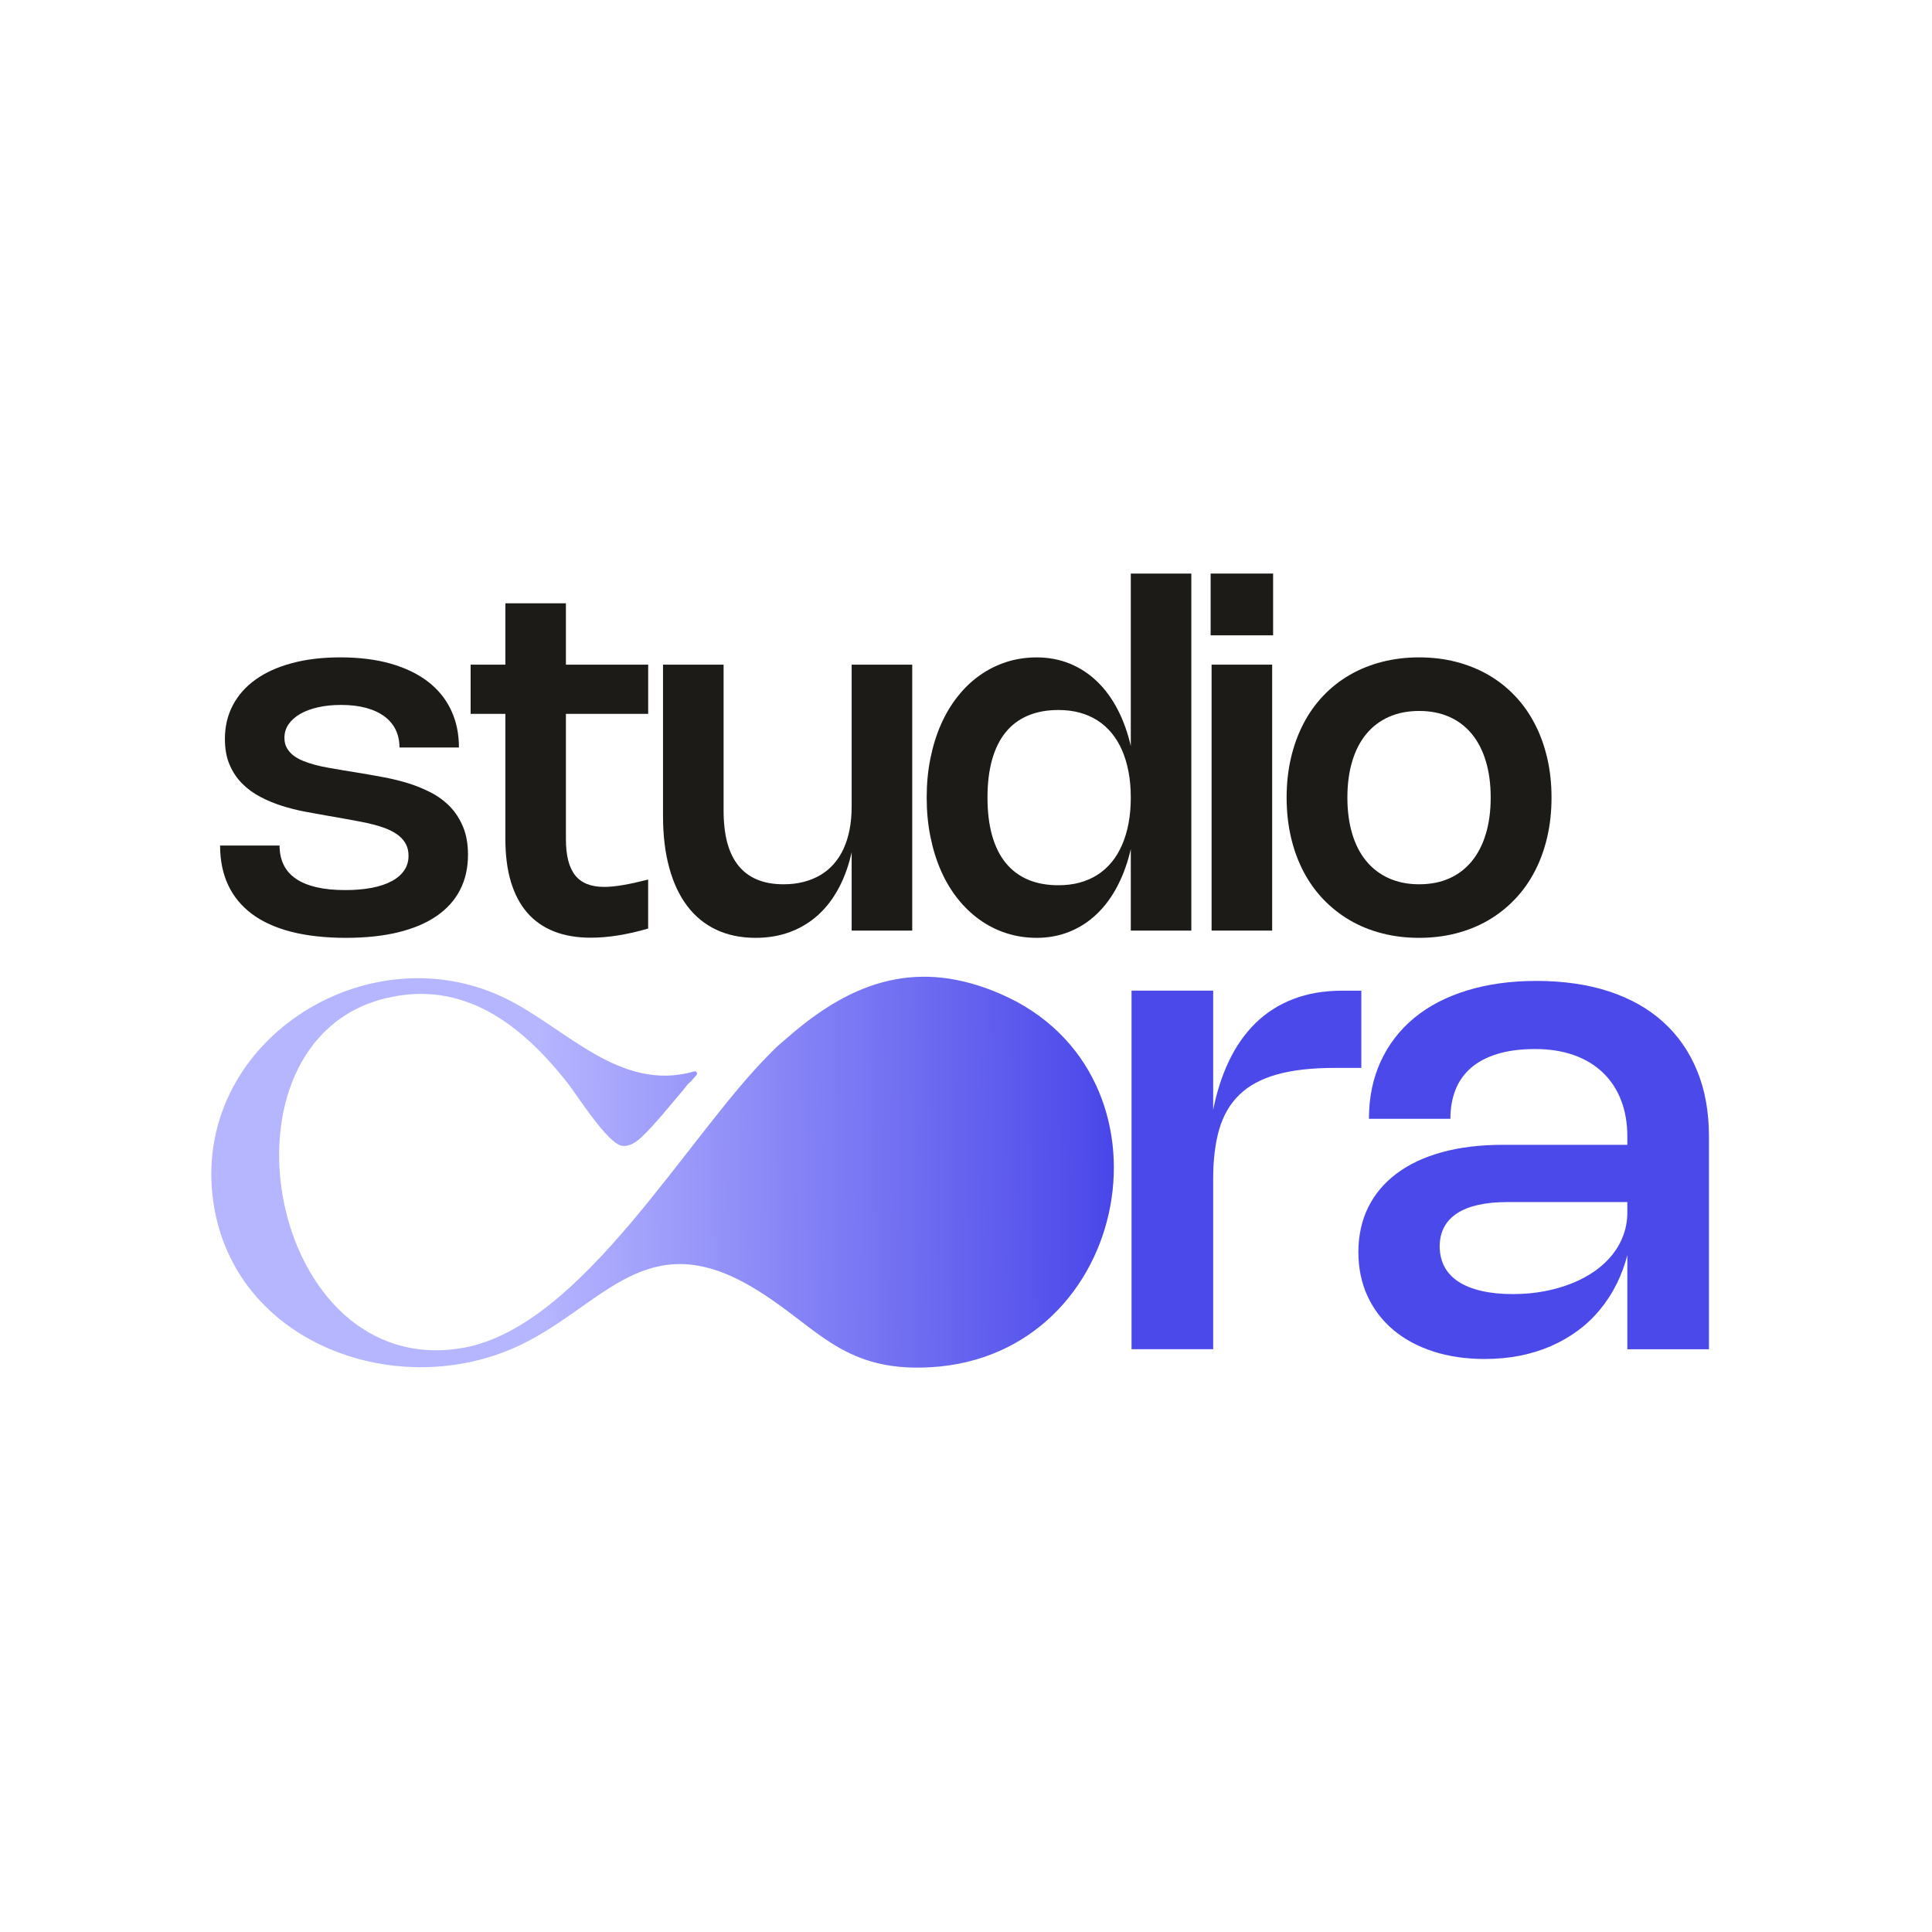
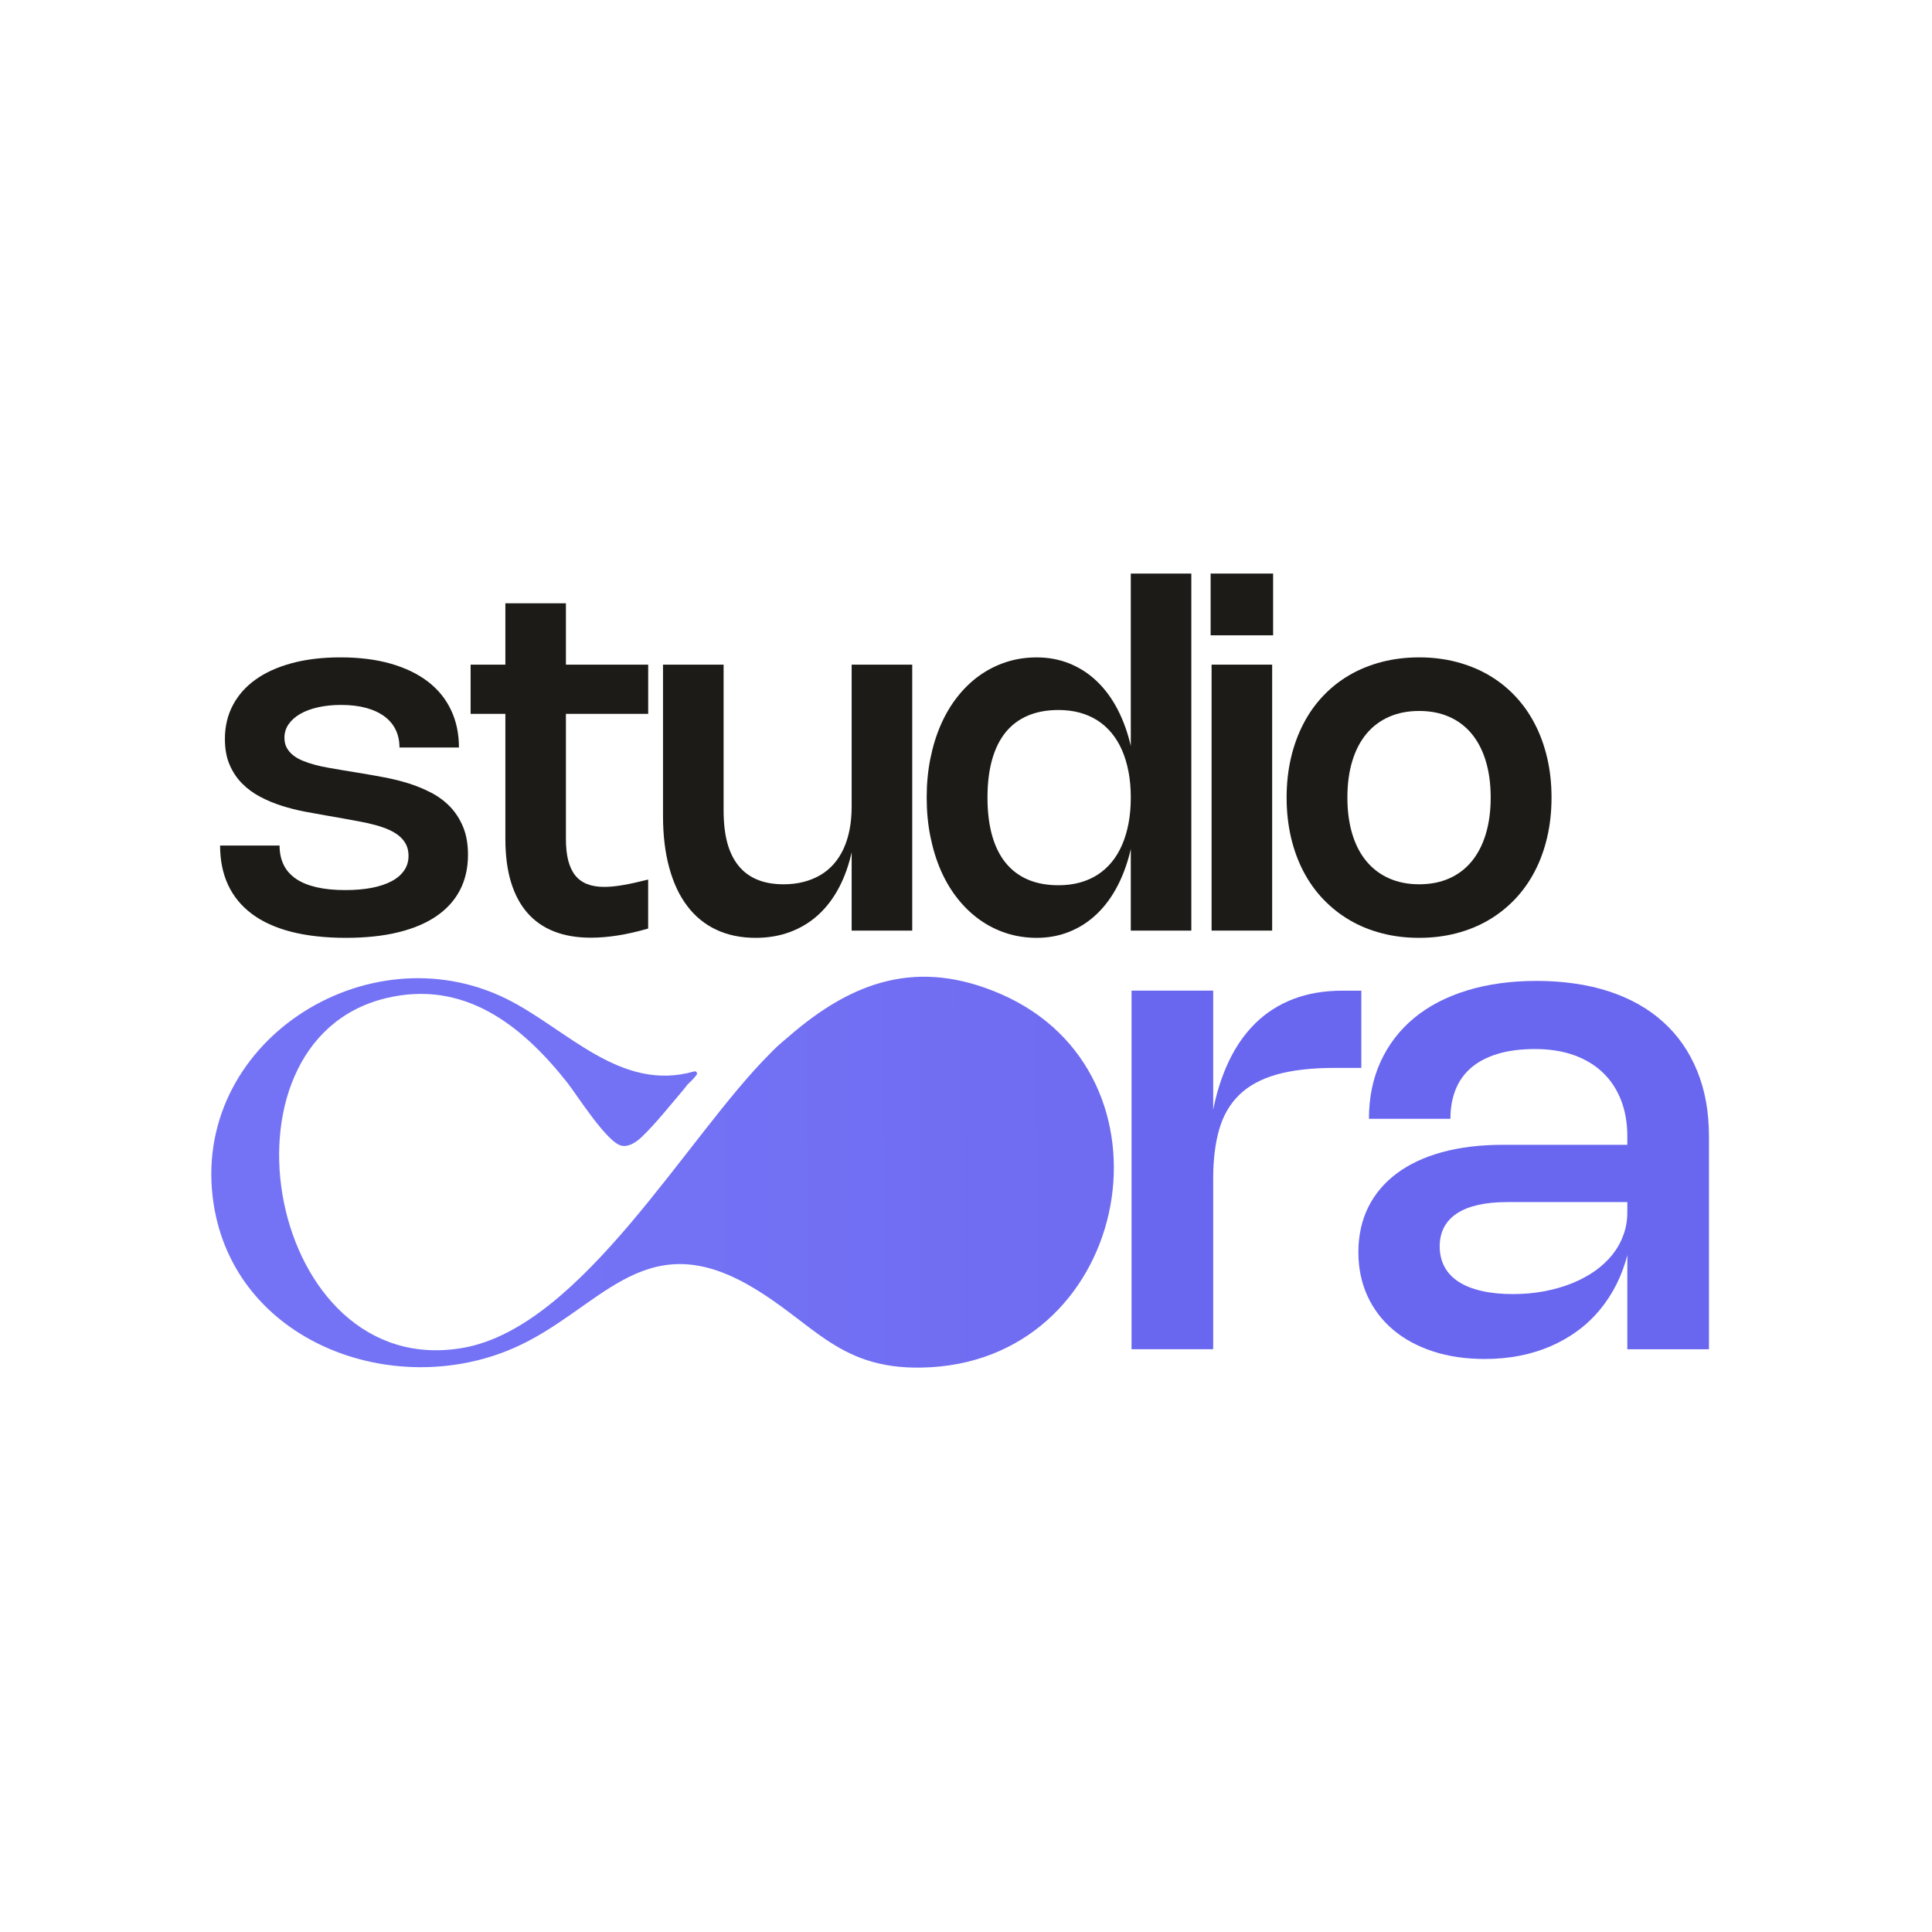
<svg xmlns="http://www.w3.org/2000/svg" width="64" height="64" viewBox="0 0 64 64" fill="none">
  <g transform="translate(7 19) scale(0.96)">
    <path d="M6.189 3.109C6.697 3.254 7.125 3.46 7.475 3.729C7.825 3.998 8.091 4.325 8.272 4.71C8.454 5.094 8.545 5.525 8.545 6.002H6.493C6.493 5.778 6.45 5.575 6.364 5.395C6.277 5.214 6.149 5.06 5.979 4.933C5.808 4.805 5.598 4.706 5.346 4.637C5.095 4.568 4.806 4.533 4.479 4.533C4.19 4.533 3.925 4.56 3.684 4.614C3.442 4.669 3.236 4.745 3.064 4.845C2.892 4.945 2.759 5.065 2.664 5.203C2.57 5.342 2.523 5.496 2.523 5.665C2.523 5.799 2.55 5.915 2.604 6.013C2.658 6.112 2.733 6.198 2.828 6.273C2.924 6.348 3.037 6.412 3.167 6.464C3.298 6.517 3.439 6.564 3.59 6.604C3.741 6.644 3.901 6.678 4.068 6.706C4.237 6.733 4.405 6.763 4.574 6.793L5.186 6.893C5.438 6.935 5.704 6.982 5.983 7.035C6.262 7.088 6.536 7.156 6.807 7.24C7.078 7.325 7.337 7.432 7.586 7.561C7.834 7.69 8.052 7.851 8.239 8.045C8.426 8.24 8.576 8.473 8.689 8.745C8.801 9.017 8.857 9.336 8.857 9.702C8.857 10.16 8.765 10.566 8.58 10.922C8.396 11.277 8.125 11.577 7.768 11.821C7.412 12.065 6.971 12.251 6.447 12.379C5.922 12.507 5.319 12.57 4.636 12.57C3.954 12.57 3.296 12.5 2.755 12.36C2.214 12.22 1.762 12.015 1.4 11.744C1.038 11.473 0.765 11.141 0.58 10.747C0.396 10.353 0.303 9.899 0.303 9.386H2.355C2.355 9.633 2.401 9.852 2.493 10.044C2.584 10.235 2.725 10.396 2.913 10.527C3.101 10.657 3.338 10.755 3.623 10.822C3.907 10.889 4.241 10.922 4.623 10.922C4.968 10.922 5.274 10.895 5.544 10.843C5.813 10.79 6.041 10.713 6.228 10.612C6.416 10.511 6.558 10.387 6.657 10.241C6.756 10.095 6.805 9.93 6.805 9.743C6.805 9.591 6.777 9.459 6.72 9.348C6.663 9.237 6.584 9.14 6.485 9.057C6.385 8.973 6.265 8.902 6.126 8.84C5.988 8.779 5.835 8.726 5.668 8.68C5.501 8.634 5.325 8.594 5.137 8.559C4.95 8.525 4.758 8.489 4.561 8.453L3.945 8.345C3.718 8.306 3.473 8.262 3.212 8.212C2.951 8.162 2.692 8.096 2.434 8.014C2.176 7.933 1.929 7.83 1.693 7.706C1.457 7.583 1.248 7.431 1.067 7.248C0.885 7.067 0.74 6.85 0.632 6.599C0.523 6.348 0.469 6.05 0.469 5.706C0.469 5.276 0.561 4.888 0.744 4.541C0.927 4.194 1.19 3.898 1.533 3.654C1.875 3.41 2.293 3.222 2.786 3.09C3.278 2.958 3.834 2.892 4.453 2.892C5.102 2.892 5.681 2.964 6.188 3.108L6.189 3.109Z" fill="#1C1B17" />
    <path d="M8.948 4.841V3.143H15.075V4.841H8.948ZM14.024 12.488C13.695 12.54 13.386 12.565 13.098 12.565C12.615 12.565 12.191 12.493 11.824 12.348C11.458 12.204 11.15 11.989 10.902 11.703C10.654 11.417 10.466 11.062 10.338 10.638C10.21 10.213 10.147 9.719 10.147 9.156V1.027H12.236V9.16C12.236 9.446 12.263 9.692 12.315 9.899C12.368 10.105 12.448 10.276 12.554 10.411C12.661 10.546 12.798 10.646 12.964 10.713C13.131 10.779 13.329 10.812 13.56 10.812C13.74 10.812 13.953 10.792 14.2 10.75C14.448 10.708 14.739 10.644 15.074 10.559V12.249C14.703 12.357 14.352 12.437 14.023 12.488L14.024 12.488Z" fill="#1C1B17" />
    <path d="M22.096 3.143H24.186V12.32H22.096V9.569L22.109 9.561C22.006 10.038 21.856 10.463 21.659 10.836C21.462 11.21 21.222 11.524 20.939 11.781C20.656 12.038 20.333 12.233 19.97 12.368C19.607 12.503 19.211 12.57 18.783 12.57C18.273 12.57 17.819 12.476 17.422 12.289C17.026 12.101 16.692 11.829 16.422 11.471C16.151 11.113 15.944 10.673 15.802 10.151C15.659 9.63 15.587 9.037 15.587 8.374V3.143H17.677V8.166C17.677 8.594 17.719 8.966 17.803 9.284C17.888 9.601 18.017 9.867 18.191 10.081C18.364 10.295 18.58 10.455 18.838 10.561C19.095 10.668 19.398 10.722 19.745 10.722C19.995 10.722 20.225 10.695 20.436 10.64C20.647 10.586 20.84 10.508 21.015 10.405C21.189 10.303 21.344 10.175 21.479 10.022C21.613 9.869 21.726 9.693 21.818 9.494C21.909 9.294 21.979 9.072 22.026 8.828C22.073 8.584 22.096 8.318 22.096 8.033V3.143Z" fill="#1C1B17" />
    <path d="M33.817 0V12.32H31.728V9.465L31.74 9.456C31.632 9.939 31.478 10.374 31.28 10.759C31.082 11.145 30.843 11.471 30.564 11.739C30.286 12.007 29.97 12.213 29.62 12.355C29.269 12.498 28.889 12.57 28.481 12.57C28.109 12.57 27.757 12.515 27.426 12.407C27.095 12.299 26.789 12.144 26.509 11.943C26.228 11.742 25.975 11.498 25.749 11.212C25.522 10.926 25.331 10.604 25.174 10.245C25.017 9.886 24.897 9.494 24.812 9.071C24.727 8.648 24.685 8.201 24.685 7.729C24.685 7.257 24.727 6.81 24.812 6.387C24.897 5.964 25.017 5.573 25.174 5.215C25.331 4.857 25.522 4.535 25.749 4.248C25.975 3.961 26.228 3.717 26.509 3.517C26.789 3.318 27.095 3.164 27.426 3.055C27.758 2.947 28.109 2.893 28.481 2.893C28.889 2.893 29.269 2.964 29.62 3.107C29.97 3.25 30.286 3.455 30.564 3.723C30.843 3.991 31.082 4.317 31.28 4.701C31.479 5.086 31.632 5.519 31.74 6.002L31.728 5.994V0H33.817ZM31.65 6.843C31.599 6.571 31.525 6.323 31.428 6.1C31.331 5.876 31.21 5.678 31.068 5.505C30.925 5.331 30.761 5.185 30.576 5.067C30.392 4.95 30.187 4.86 29.963 4.799C29.738 4.738 29.494 4.708 29.23 4.708C28.833 4.708 28.481 4.773 28.175 4.903C27.868 5.034 27.612 5.226 27.407 5.48C27.202 5.734 27.047 6.048 26.941 6.425C26.836 6.801 26.783 7.236 26.783 7.73C26.783 8.223 26.836 8.659 26.941 9.034C27.047 9.411 27.203 9.726 27.409 9.981C27.616 10.236 27.872 10.429 28.177 10.56C28.482 10.69 28.833 10.755 29.23 10.755C29.494 10.755 29.738 10.725 29.963 10.664C30.188 10.603 30.392 10.514 30.577 10.396C30.761 10.278 30.925 10.132 31.068 9.958C31.211 9.785 31.331 9.586 31.428 9.361C31.525 9.136 31.6 8.888 31.651 8.616C31.702 8.344 31.728 8.048 31.728 7.729C31.728 7.41 31.702 7.115 31.651 6.842L31.65 6.843Z" fill="#1C1B17" />
    <path d="M36.639 2.131H34.483V0H36.639V2.131ZM36.606 12.32H34.516V3.143H36.606V12.32Z" fill="#1C1B17" />
    <path d="M37.255 6.36C37.355 5.933 37.499 5.539 37.686 5.18C37.873 4.82 38.101 4.499 38.371 4.216C38.64 3.933 38.944 3.694 39.282 3.498C39.621 3.302 39.991 3.153 40.394 3.048C40.796 2.945 41.224 2.892 41.676 2.892C42.128 2.892 42.555 2.944 42.958 3.048C43.36 3.153 43.73 3.302 44.069 3.498C44.407 3.694 44.711 3.933 44.98 4.216C45.25 4.499 45.478 4.82 45.665 5.18C45.853 5.539 45.996 5.932 46.096 6.36C46.196 6.787 46.246 7.244 46.246 7.729C46.246 8.214 46.196 8.672 46.096 9.1C45.996 9.529 45.853 9.922 45.665 10.28C45.478 10.639 45.249 10.959 44.979 11.242C44.708 11.525 44.404 11.765 44.067 11.962C43.73 12.158 43.361 12.309 42.96 12.413C42.559 12.517 42.131 12.57 41.676 12.57C41.221 12.57 40.796 12.518 40.394 12.413C39.991 12.31 39.621 12.159 39.285 11.962C38.947 11.765 38.644 11.524 38.373 11.242C38.102 10.959 37.874 10.638 37.686 10.28C37.499 9.922 37.355 9.529 37.255 9.1C37.156 8.672 37.105 8.215 37.105 7.729C37.105 7.243 37.156 6.787 37.255 6.36H37.255ZM39.371 8.988C39.483 9.359 39.646 9.672 39.86 9.928C40.074 10.185 40.334 10.382 40.64 10.517C40.947 10.653 41.293 10.722 41.679 10.722C42.065 10.722 42.41 10.655 42.715 10.52C43.02 10.385 43.279 10.188 43.491 9.931C43.703 9.673 43.866 9.359 43.978 8.988C44.09 8.617 44.147 8.198 44.147 7.729C44.147 7.26 44.09 6.84 43.978 6.47C43.866 6.099 43.703 5.786 43.491 5.529C43.279 5.273 43.02 5.077 42.715 4.943C42.41 4.808 42.064 4.741 41.679 4.741C41.293 4.741 40.947 4.808 40.64 4.943C40.333 5.078 40.073 5.273 39.86 5.529C39.646 5.786 39.483 6.1 39.371 6.47C39.259 6.84 39.202 7.26 39.202 7.729C39.202 8.198 39.259 8.617 39.371 8.988Z" fill="#1C1B17" />
    <path d="M19.89 16.004C19.899 15.996 19.909 15.988 19.918 15.981C22.135 14.05 24.399 13.271 27.247 14.511C33.572 17.265 31.789 26.972 24.838 27.386C21.64 27.577 20.839 25.843 18.488 24.523C14.862 22.487 13.373 25.442 10.438 26.724C6.271 28.546 0.797 26.516 0.076 21.728C-0.753 16.219 5.352 12.289 10.183 14.674C12.258 15.699 14.11 17.914 16.662 17.179C16.731 17.159 16.788 17.238 16.746 17.297C16.652 17.426 16.485 17.583 16.439 17.625C16.43 17.634 16.424 17.641 16.418 17.65L16.309 17.788C16.309 17.788 16.306 17.793 16.304 17.796C15.877 18.295 15.324 18.993 14.864 19.43C14.686 19.601 14.428 19.791 14.167 19.745C13.661 19.655 12.632 18.007 12.27 17.549C10.704 15.571 8.703 13.995 6.003 14.658C-0.17 16.173 1.954 27.9 8.687 26.718C12.802 25.996 16.428 19.385 19.296 16.548C19.302 16.542 19.322 16.52 19.328 16.513C19.589 16.247 19.693 16.177 19.89 16.004Z" fill="url(#paint0_linear_logo)" />
-     <path d="M34.571 26.765H31.754V14.392H34.571V18.578L34.554 18.589C34.677 17.942 34.861 17.358 35.107 16.839C35.352 16.319 35.66 15.878 36.03 15.515C36.4 15.152 36.835 14.874 37.334 14.682C37.834 14.489 38.401 14.393 39.038 14.393H39.683V17.058H38.757C37.961 17.058 37.293 17.135 36.757 17.288C36.22 17.442 35.79 17.675 35.469 17.99C35.147 18.304 34.917 18.701 34.779 19.18C34.641 19.658 34.571 20.223 34.571 20.874V26.766L34.571 26.765Z" fill="#4C49EA" />
-     <path d="M40.35 16.839C40.62 16.252 41.004 15.751 41.503 15.338C42.002 14.924 42.611 14.607 43.327 14.387C44.044 14.166 44.847 14.056 45.737 14.056C46.627 14.056 47.502 14.177 48.237 14.421C48.972 14.664 49.593 15.015 50.102 15.476C50.611 15.936 51.001 16.498 51.272 17.162C51.544 17.826 51.679 18.58 51.679 19.426V26.766H48.862V23.455H48.879C48.785 23.833 48.657 24.184 48.495 24.51C48.333 24.835 48.138 25.134 47.914 25.405C47.689 25.676 47.435 25.917 47.151 26.126C46.866 26.336 46.557 26.513 46.222 26.659C45.888 26.805 45.529 26.915 45.148 26.99C44.766 27.065 44.364 27.102 43.941 27.102C43.286 27.102 42.69 27.015 42.154 26.839C41.617 26.663 41.158 26.414 40.776 26.09C40.395 25.767 40.1 25.377 39.892 24.923C39.685 24.468 39.581 23.964 39.581 23.41C39.581 22.856 39.695 22.318 39.923 21.862C40.151 21.405 40.479 21.017 40.908 20.698C41.336 20.378 41.858 20.133 42.474 19.965C43.089 19.797 43.786 19.712 44.564 19.712H48.946V21.688H44.727C44.341 21.688 44.004 21.72 43.714 21.786C43.424 21.851 43.181 21.948 42.985 22.077C42.788 22.206 42.639 22.366 42.538 22.557C42.438 22.747 42.387 22.969 42.387 23.219C42.387 23.47 42.442 23.715 42.552 23.92C42.663 24.126 42.824 24.298 43.037 24.436C43.25 24.575 43.514 24.681 43.829 24.753C44.143 24.826 44.504 24.863 44.912 24.863C45.293 24.863 45.656 24.83 46 24.765C46.345 24.699 46.663 24.607 46.954 24.49C47.246 24.372 47.51 24.23 47.746 24.064C47.982 23.897 48.182 23.709 48.349 23.5C48.515 23.29 48.642 23.063 48.73 22.817C48.818 22.573 48.862 22.314 48.862 22.04V19.425C48.862 18.958 48.789 18.538 48.643 18.166C48.497 17.793 48.287 17.476 48.012 17.215C47.737 16.953 47.403 16.753 47.01 16.614C46.618 16.476 46.174 16.407 45.681 16.407C45.187 16.407 44.74 16.464 44.373 16.578C44.006 16.692 43.703 16.852 43.464 17.06C43.225 17.268 43.047 17.52 42.931 17.818C42.815 18.115 42.757 18.447 42.757 18.814H39.946C39.946 18.084 40.081 17.426 40.35 16.839H40.35Z" fill="#4C49EA" />
+     <path d="M34.571 26.765H31.754V14.392H34.571V18.578L34.554 18.589C34.677 17.942 34.861 17.358 35.107 16.839C35.352 16.319 35.66 15.878 36.03 15.515C36.4 15.152 36.835 14.874 37.334 14.682C37.834 14.489 38.401 14.393 39.038 14.393H39.683V17.058H38.757C37.961 17.058 37.293 17.135 36.757 17.288C36.22 17.442 35.79 17.675 35.469 17.99C35.147 18.304 34.917 18.701 34.779 19.18C34.641 19.658 34.571 20.223 34.571 20.874V26.766L34.571 26.765Z" fill="#6966F0" />
+     <path d="M40.35 16.839C40.62 16.252 41.004 15.751 41.503 15.338C42.002 14.924 42.611 14.607 43.327 14.387C44.044 14.166 44.847 14.056 45.737 14.056C46.627 14.056 47.502 14.177 48.237 14.421C48.972 14.664 49.593 15.015 50.102 15.476C50.611 15.936 51.001 16.498 51.272 17.162C51.544 17.826 51.679 18.58 51.679 19.426V26.766H48.862V23.455H48.879C48.785 23.833 48.657 24.184 48.495 24.51C48.333 24.835 48.138 25.134 47.914 25.405C47.689 25.676 47.435 25.917 47.151 26.126C46.866 26.336 46.557 26.513 46.222 26.659C45.888 26.805 45.529 26.915 45.148 26.99C44.766 27.065 44.364 27.102 43.941 27.102C43.286 27.102 42.69 27.015 42.154 26.839C41.617 26.663 41.158 26.414 40.776 26.09C40.395 25.767 40.1 25.377 39.892 24.923C39.685 24.468 39.581 23.964 39.581 23.41C39.581 22.856 39.695 22.318 39.923 21.862C40.151 21.405 40.479 21.017 40.908 20.698C41.336 20.378 41.858 20.133 42.474 19.965C43.089 19.797 43.786 19.712 44.564 19.712H48.946V21.688H44.727C44.341 21.688 44.004 21.72 43.714 21.786C43.424 21.851 43.181 21.948 42.985 22.077C42.788 22.206 42.639 22.366 42.538 22.557C42.438 22.747 42.387 22.969 42.387 23.219C42.387 23.47 42.442 23.715 42.552 23.92C42.663 24.126 42.824 24.298 43.037 24.436C43.25 24.575 43.514 24.681 43.829 24.753C44.143 24.826 44.504 24.863 44.912 24.863C45.293 24.863 45.656 24.83 46 24.765C46.345 24.699 46.663 24.607 46.954 24.49C47.246 24.372 47.51 24.23 47.746 24.064C47.982 23.897 48.182 23.709 48.349 23.5C48.515 23.29 48.642 23.063 48.73 22.817C48.818 22.573 48.862 22.314 48.862 22.04V19.425C48.862 18.958 48.789 18.538 48.643 18.166C48.497 17.793 48.287 17.476 48.012 17.215C47.737 16.953 47.403 16.753 47.01 16.614C46.618 16.476 46.174 16.407 45.681 16.407C45.187 16.407 44.74 16.464 44.373 16.578C44.006 16.692 43.703 16.852 43.464 17.06C43.225 17.268 43.047 17.52 42.931 17.818C42.815 18.115 42.757 18.447 42.757 18.814H39.946C39.946 18.084 40.081 17.426 40.35 16.839H40.35Z" fill="#6966F0" />
  </g>
  <defs>
    <linearGradient id="paint0_linear_logo" x1="-0.006" y1="20.44" x2="37.74" y2="20.19" gradientUnits="userSpaceOnUse">
-       <stop offset="0.3" stop-color="#B6B5FF" />
-       <stop offset="0.86" stop-color="#423FE8" />
+       <stop offset="0.3" stop-color="#7473F5" />
+       <stop offset="0.86" stop-color="#6F6BF1" />
    </linearGradient>
  </defs>
</svg>
